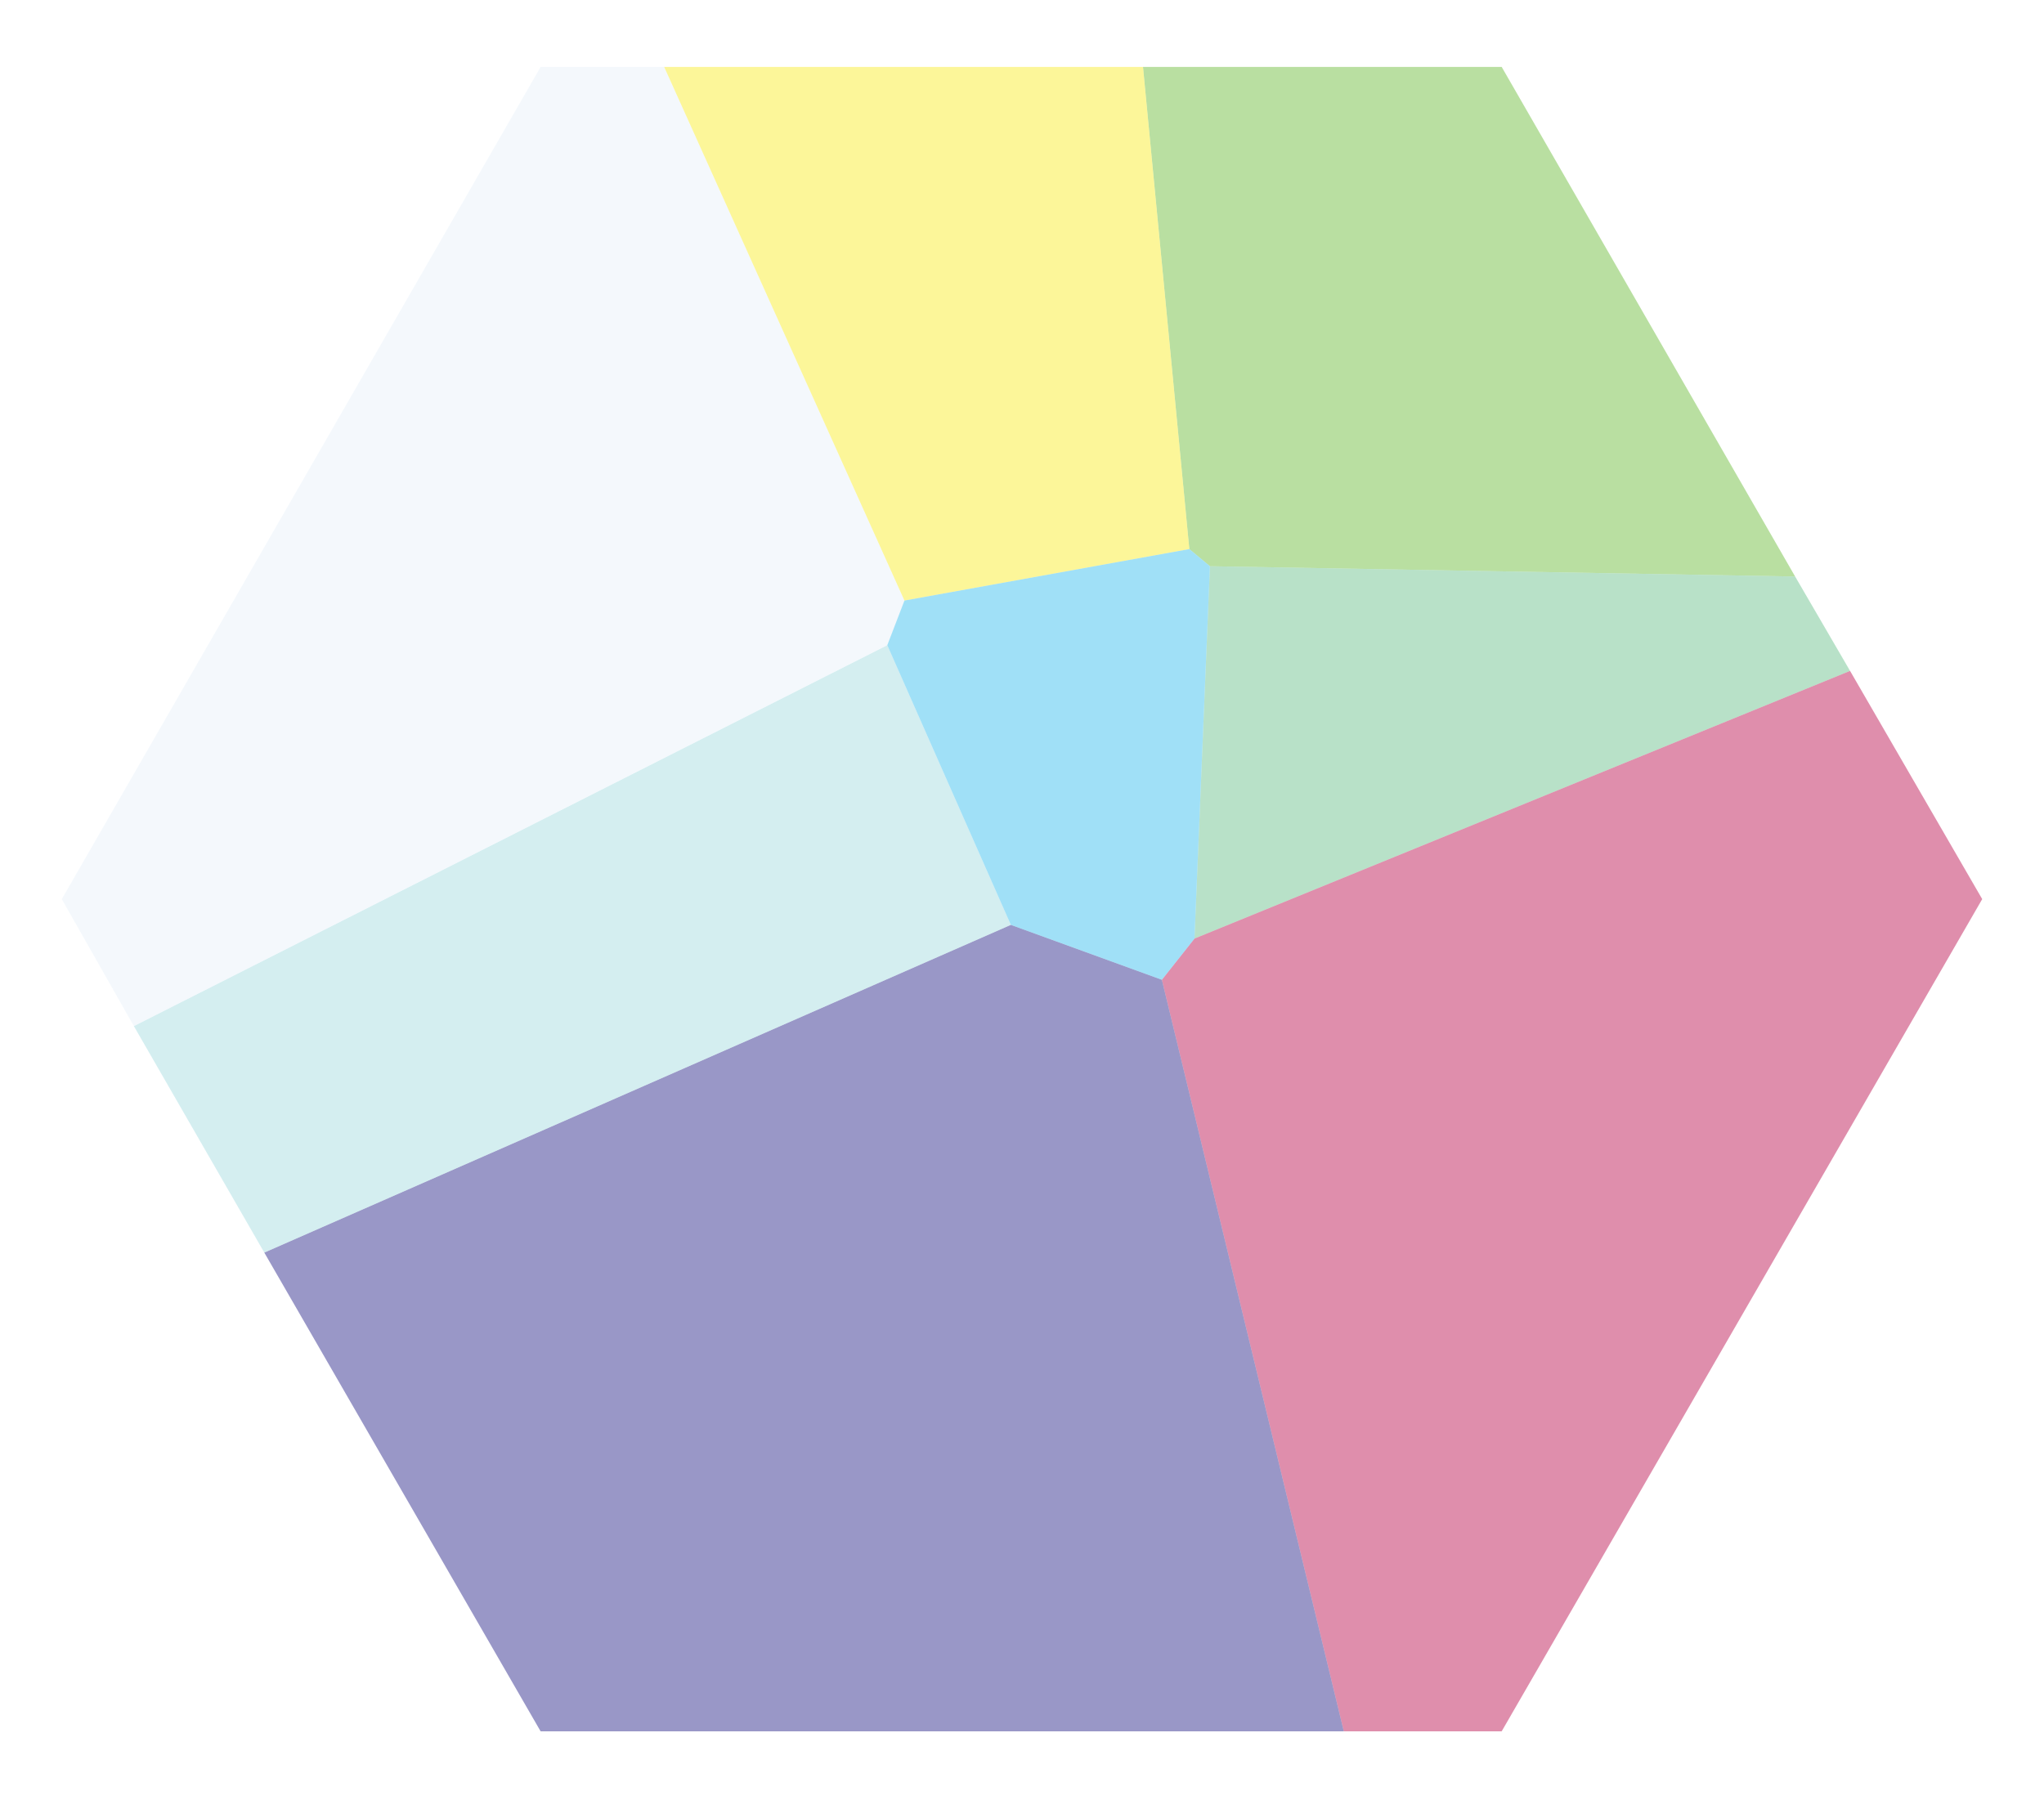
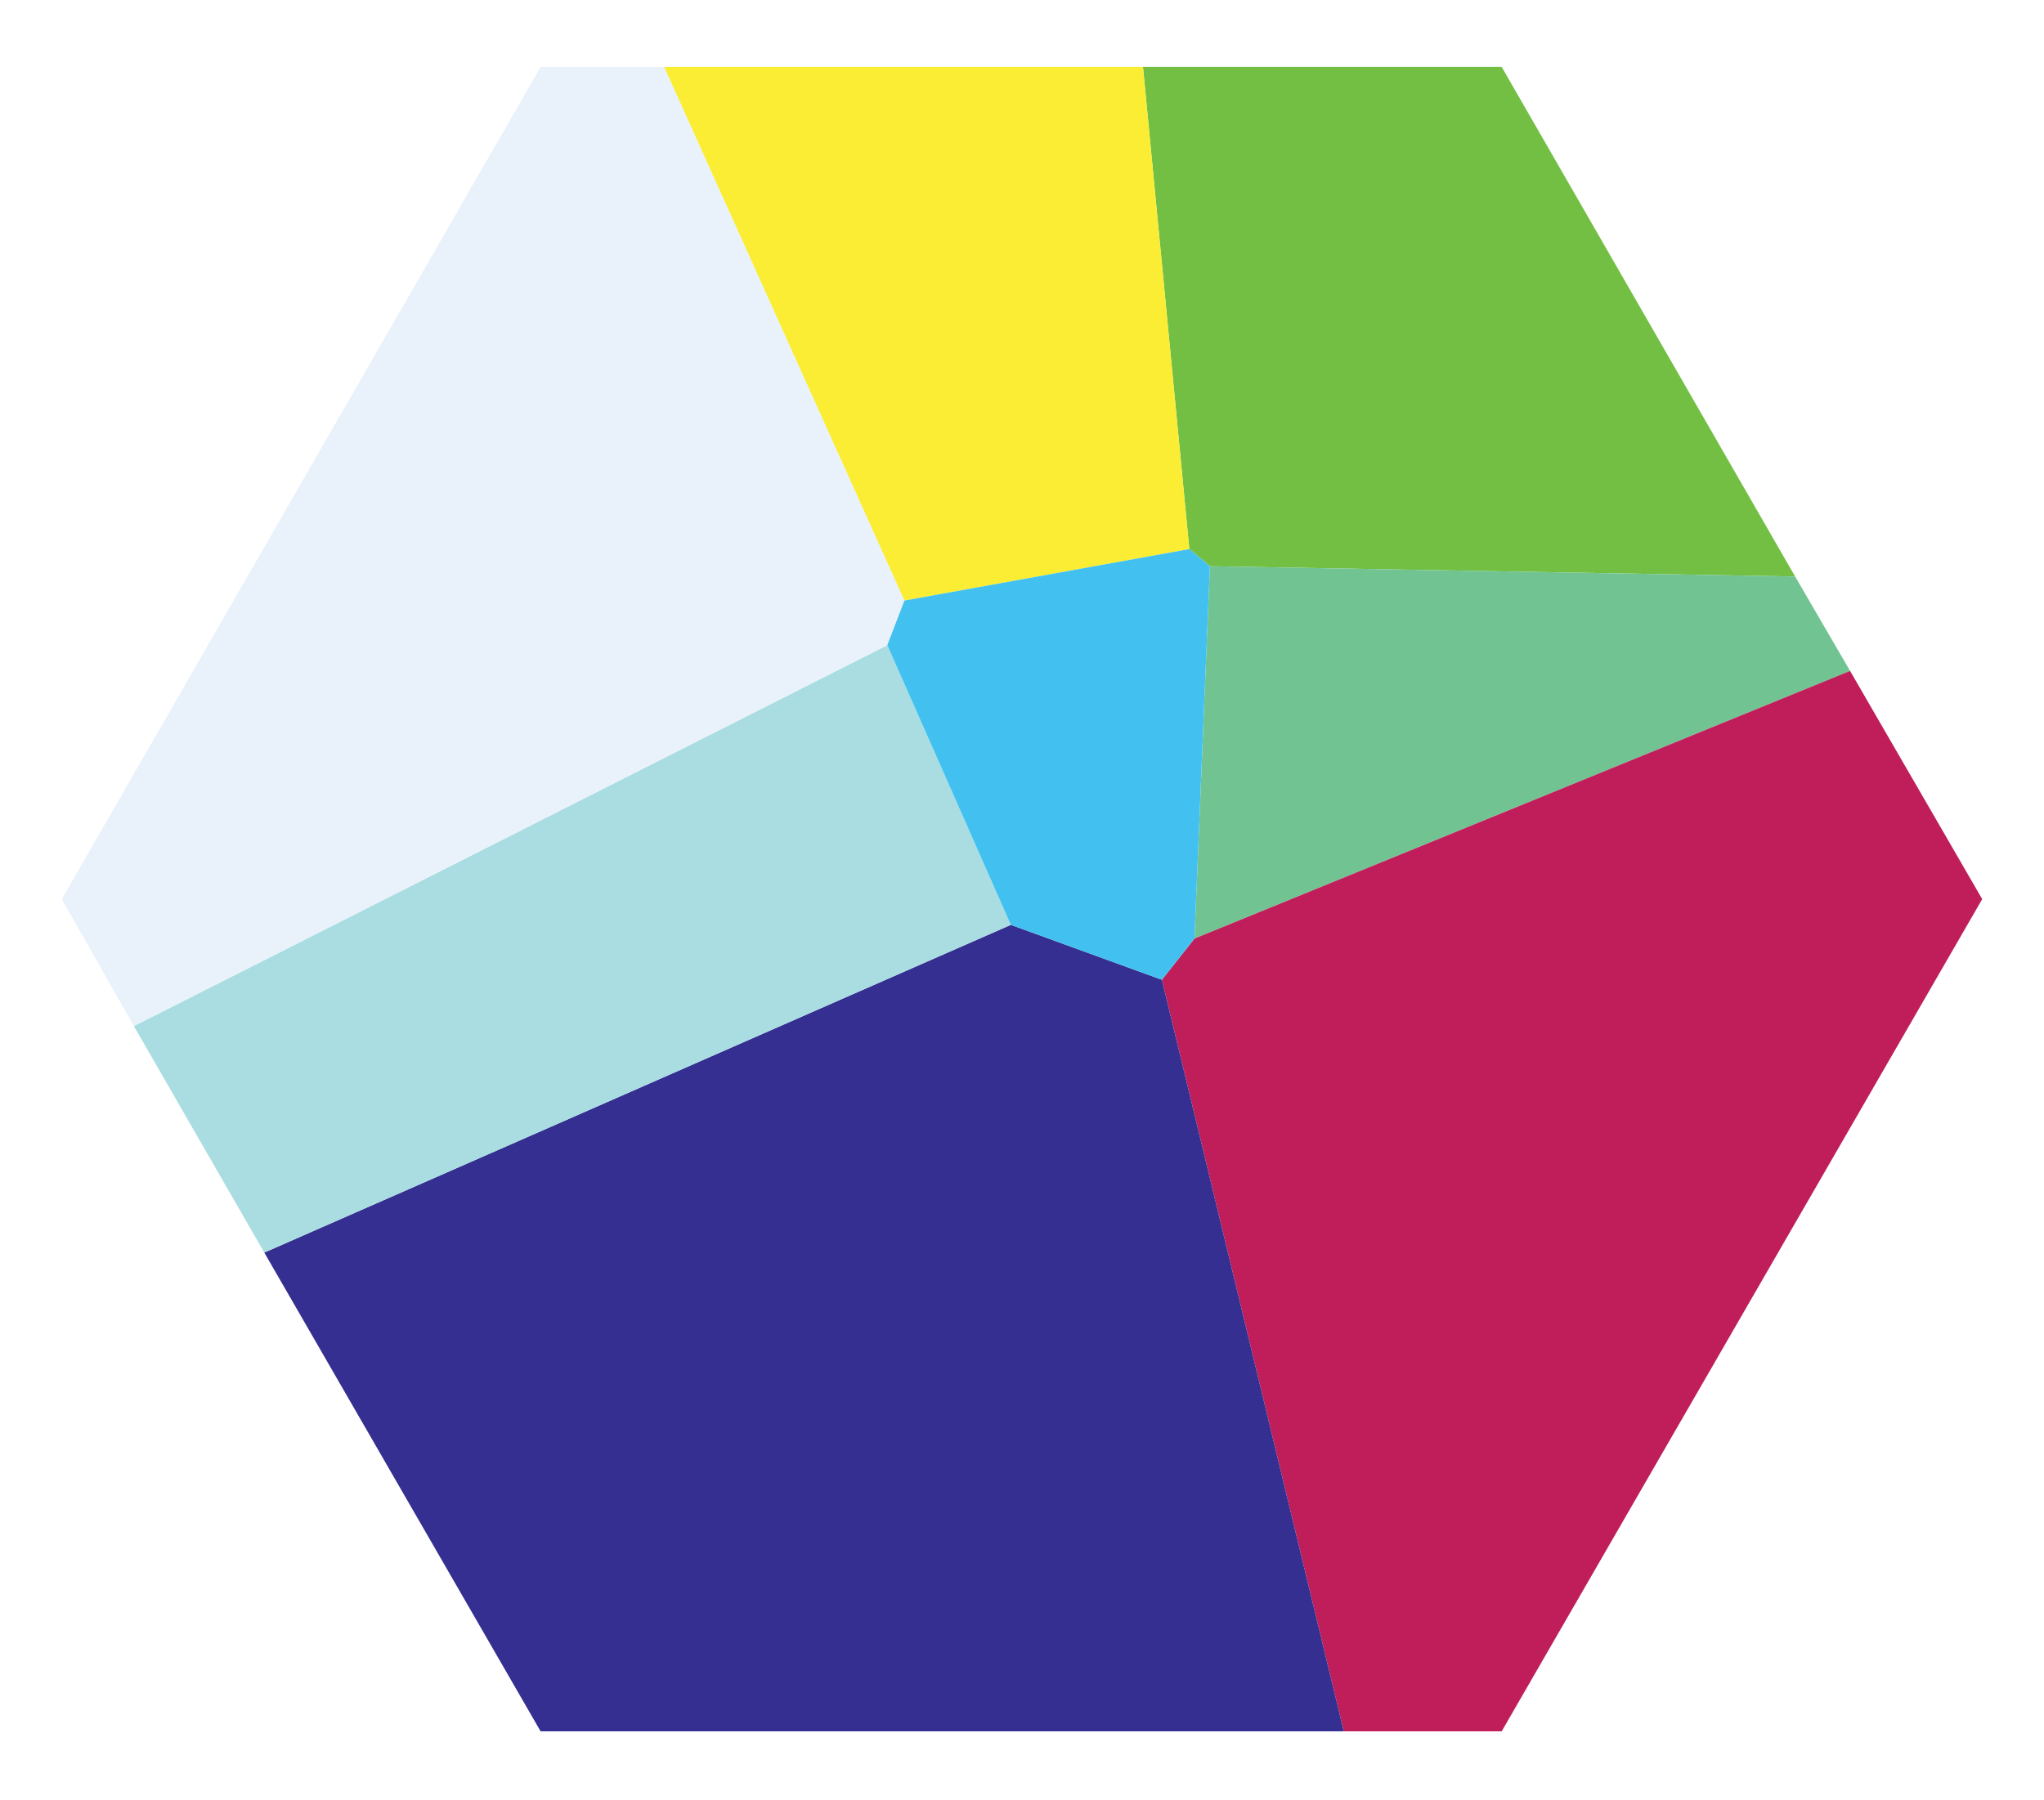
<svg xmlns="http://www.w3.org/2000/svg" id="RedRiver" viewBox="0 0 119.1 104.9">
-   <polygon points="87.5 3.9 66.6 3.9 69.3 32 70.5 33 104.6 33.6 87.5 3.9" style="fill: #73bf44; opacity: .5;" />
-   <polygon points="70.5 33 69.6 54.7 107.8 39.1 104.6 33.6 70.5 33" style="fill: #71c492; opacity: .5;" />
-   <polygon points="107.8 39.1 115.5 52.4 87.5 100.9 78.3 100.9 67.7 57.1 69.6 54.7 107.8 39.1" style="fill: #bf1e5a; opacity: .5;" />
-   <polygon points="67.7 57.1 58.9 53.9 15.4 73 31.5 100.9 78.3 100.9 67.7 57.1" style="fill: #342f90; opacity: .5;" />
-   <polygon points="15.4 73 7.8 59.8 51.7 37.6 58.9 53.9 15.4 73" style="fill: #a9dde2; opacity: .5;" />
-   <polygon points="7.8 59.8 3.6 52.4 31.5 3.9 38.7 3.9 52.7 35 51.7 37.6 7.8 59.8" style="fill: #e9f2fa; opacity: .5;" />
-   <polygon points="38.7 3.9 66.6 3.9 69.3 32 52.7 35 38.7 3.9" style="fill: #faed34; opacity: .5;" />
-   <polygon points="69.3 32 70.5 33 69.6 54.7 67.7 57.1 58.9 53.9 51.7 37.6 52.7 35 69.3 32" style="fill: #42c1f0; opacity: .5;" />
+   <polygon id="redriver_climb" points="87.5 3.9 66.6 3.9 69.3 32 70.5 33 104.6 33.6 87.5 3.9" style="fill: #73bf44;" />
+   <polygon id="redriver_judicium" points="70.5 33 69.6 54.7 107.8 39.1 104.6 33.6 70.5 33" style="fill: #71c492;" />
+   <polygon id="redriver_victoriahill" points="107.8 39.1 115.5 52.4 87.5 100.9 78.3 100.9 67.7 57.1 69.6 54.7 107.8 39.1" style="fill: #bf1e5a;" />
+   <polygon id="redriver_cannonsmoke" points="67.7 57.1 58.9 53.9 15.4 73 31.5 100.9 78.3 100.9 67.7 57.1" style="fill: #342f90;" />
+   <polygon id="redriver_minos" points="15.4 73 7.8 59.8 51.7 37.6 58.9 53.9 15.4 73" style="fill: #a9dde2;" />
+   <polygon id="redriver_campupsilon" points="7.8 59.8 3.6 52.4 31.5 3.9 38.7 3.9 52.7 35 51.7 37.6 7.8 59.8" style="fill: #e9f2fa;" />
+   <polygon id="redriver_penance" points="38.7 3.9 66.6 3.9 69.3 32 52.7 35 38.7 3.9" style="fill: #faed34;" />
+   <polygon id="redriver_fortmatchwood" points="69.3 32 70.5 33 69.6 54.7 67.7 57.1 58.9 53.9 51.7 37.6 52.7 35 69.3 32" style="fill: #42c1f0;" />
</svg>
